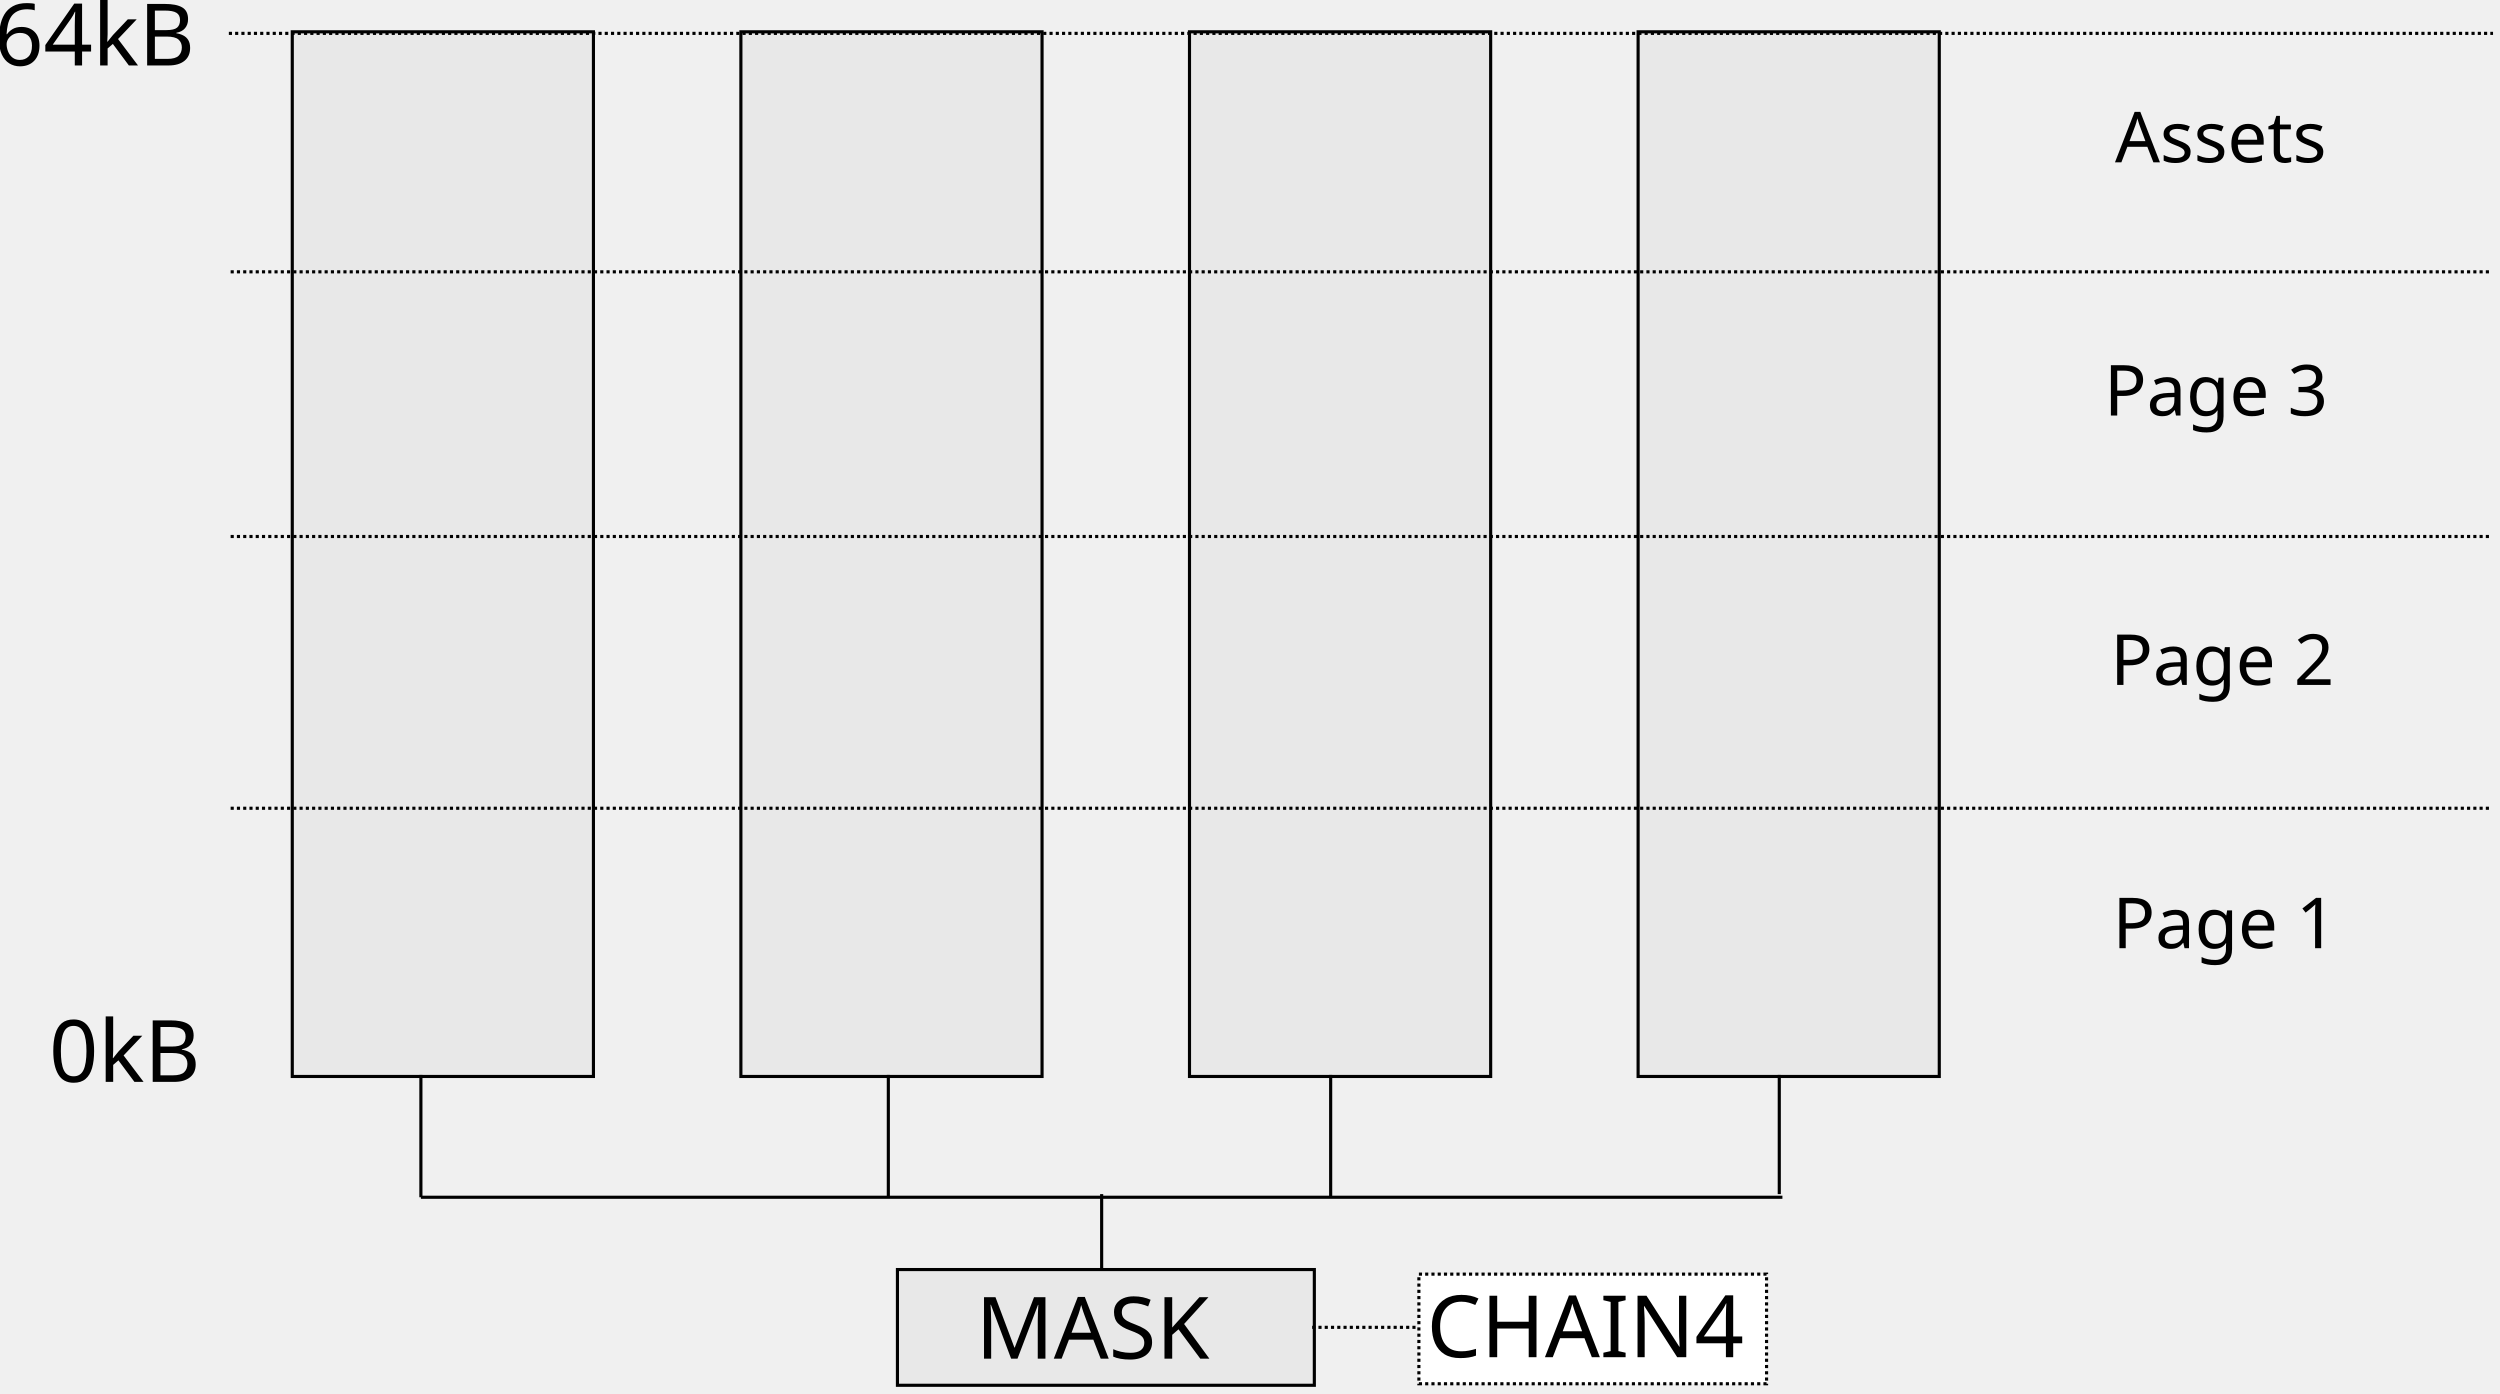
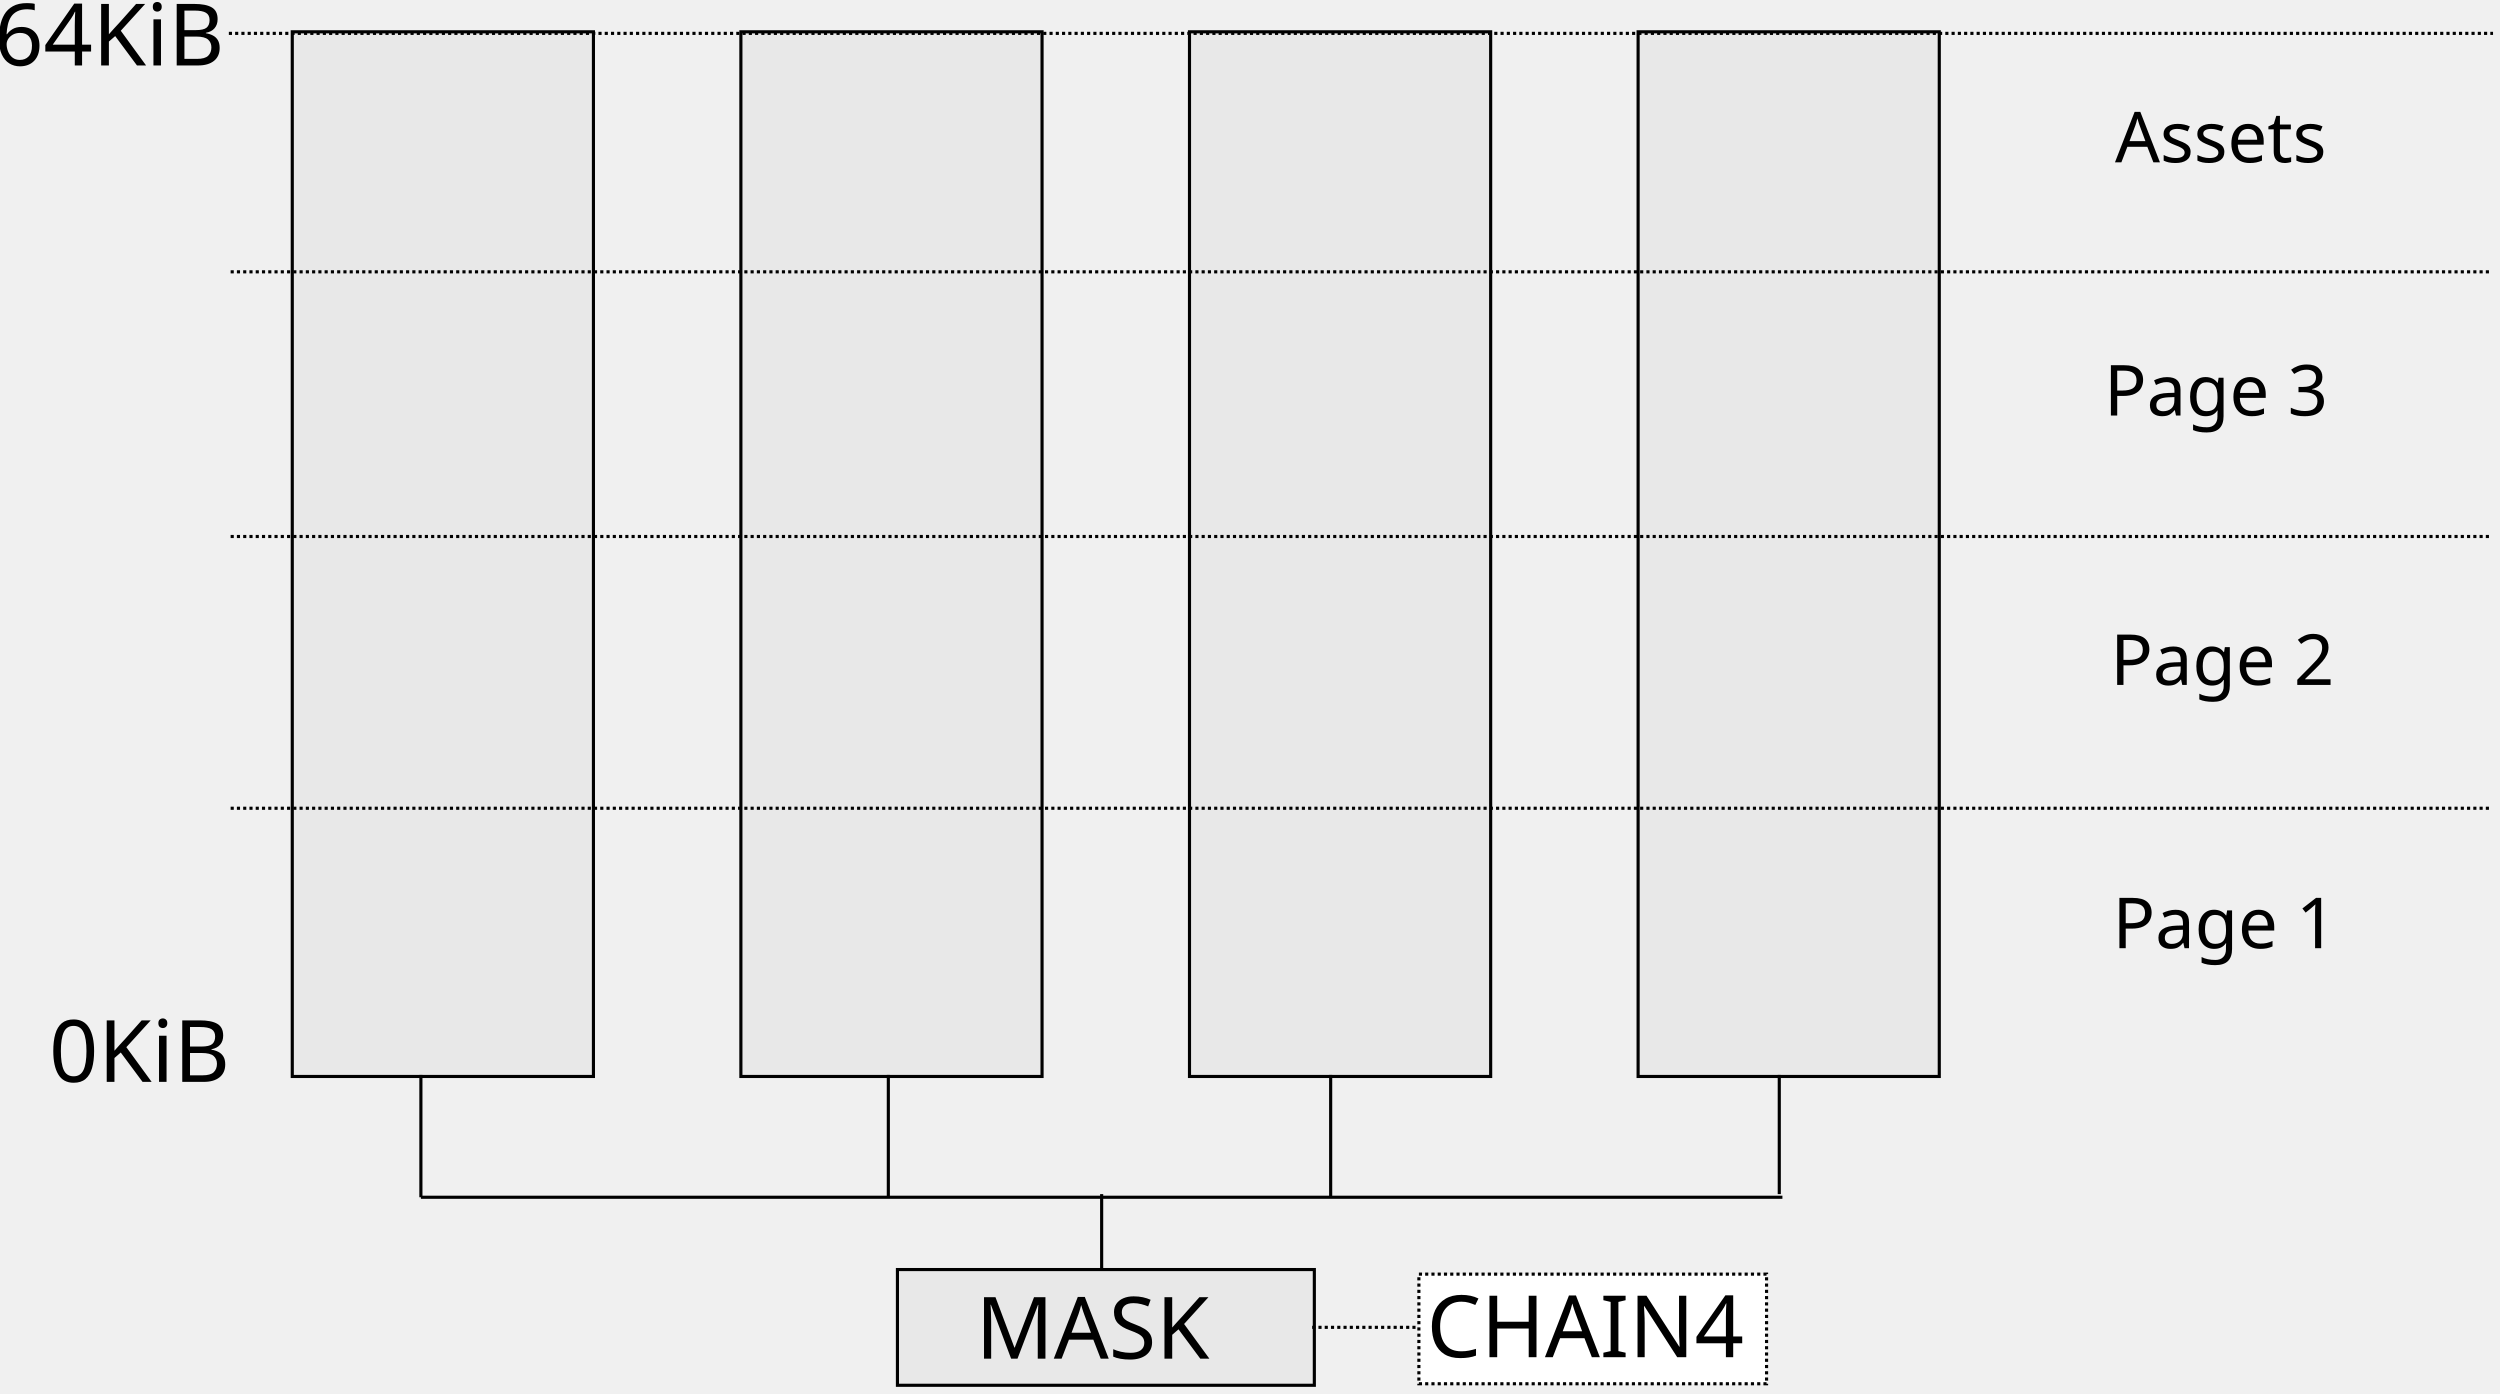
<svg xmlns="http://www.w3.org/2000/svg" width="225.259mm" height="125.528mm" viewBox="0 0 798.161 444.785" id="svg2" version="1.1">
  <defs id="defs4">
    <marker orient="auto" refY="0.0" refX="0.0" id="Arrow1Lstart" style="overflow:visible">
      <path id="path4198" d="M 0.0,0.0 L 5.0,-5.0 L -12.5,0.0 L 5.0,5.0 L 0.0,0.0 z " style="fill-rule:evenodd;stroke:#000000;stroke-width:1.0pt" transform="scale(0.8) translate(12.5,0)" />
    </marker>
  </defs>
  <g id="layer1" transform="translate(33.21575,-63.16223)">
    <rect style="fill:#e8e8e8;fill-opacity:1;stroke:#000000;stroke-width:1;stroke-miterlimit:4;stroke-dasharray:none;stroke-dashoffset:0;stroke-opacity:1" id="rect4138" width="96.152" height="333.527" x="60.095" y="73.316" />
    <rect style="fill:#e8e8e8;fill-opacity:1;stroke:#000000;stroke-width:1;stroke-miterlimit:4;stroke-dasharray:none;stroke-dashoffset:0;stroke-opacity:1" id="rect4138-5" width="96.152" height="333.527" x="203.321" y="73.316" />
    <rect style="fill:#e8e8e8;fill-opacity:1;stroke:#000000;stroke-width:1;stroke-miterlimit:4;stroke-dasharray:none;stroke-dashoffset:0;stroke-opacity:1" id="rect4138-2" width="96.152" height="333.527" x="346.547" y="73.316" />
    <rect style="fill:#e8e8e8;fill-opacity:1;stroke:#000000;stroke-width:1;stroke-miterlimit:4;stroke-dasharray:none;stroke-dashoffset:0;stroke-opacity:1" id="rect4138-6" width="96.152" height="333.527" x="489.773" y="73.316" />
    <path style="fill:none;fill-rule:evenodd;stroke:#000000;stroke-width:1px;stroke-linecap:butt;stroke-linejoin:miter;stroke-opacity:1" d="m 101.16,445.404 434.686,0" id="path4191" />
    <path style="fill:none;fill-rule:evenodd;stroke:#000000;stroke-width:1px;stroke-linecap:butt;stroke-linejoin:miter;stroke-opacity:1" d="m 318.503,444.402 0,25.04" id="path4193" />
    <path style="fill:none;fill-rule:evenodd;stroke:#000000;stroke-width:1px;stroke-linecap:butt;stroke-linejoin:miter;stroke-opacity:1" d="m 101.16,406.342 0,39.062" id="path4195" />
    <path style="fill:none;fill-rule:evenodd;stroke:#000000;stroke-width:1px;stroke-linecap:butt;stroke-linejoin:miter;stroke-opacity:1" d="m 250.395,406.342 0,39.062" id="path4197" />
    <path style="fill:none;fill-rule:evenodd;stroke:#000000;stroke-width:1px;stroke-linecap:butt;stroke-linejoin:miter;stroke-opacity:1" d="m 391.618,406.342 0,39.062" id="path4199" />
    <path style="fill:none;fill-rule:evenodd;stroke:#000000;stroke-width:1px;stroke-linecap:butt;stroke-linejoin:miter;stroke-opacity:1" d="m 534.844,444.402 0,-38.06" id="path4201" />
    <text xml:space="preserve" style="font-style:normal;font-weight:normal;font-size:40px;line-height:125%;font-family:Sans;letter-spacing:0px;word-spacing:0px;fill:#000000;fill-opacity:1;stroke:none;stroke-width:1px;stroke-linecap:butt;stroke-linejoin:miter;stroke-opacity:1" x="-35.055" y="332.225" id="text4205">
      <tspan id="tspan4207" x="-35.055" y="332.225" style="font-style:normal;font-variant:normal;font-weight:normal;font-stretch:normal;font-size:27.5px;line-height:125%;font-family:Sans;-inkscape-font-specification:'Sans, Normal';text-align:start;writing-mode:lr-tb;text-anchor:start" />
    </text>
    <text xml:space="preserve" style="font-style:normal;font-weight:normal;font-size:40px;line-height:125%;font-family:Sans;letter-spacing:0px;word-spacing:0px;fill:#000000;fill-opacity:1;stroke:none;stroke-width:1px;stroke-linecap:butt;stroke-linejoin:miter;stroke-opacity:1" x="-35.055" y="84.056" id="text4205-8">
-       <tspan id="tspan4207-5" x="-35.055" y="84.056" style="font-style:normal;font-variant:normal;font-weight:normal;font-stretch:normal;font-size:27.5px;line-height:125%;font-family:Sans;-inkscape-font-specification:'Sans, Normal';text-align:start;writing-mode:lr-tb;text-anchor:start">64kB</tspan>
+       <tspan id="tspan4207-5" x="-35.055" y="84.056" style="font-style:normal;font-variant:normal;font-weight:normal;font-stretch:normal;font-size:27.5px;line-height:125%;font-family:Sans;-inkscape-font-specification:'Sans, Normal';text-align:start;writing-mode:lr-tb;text-anchor:start">64KiB</tspan>
    </text>
    <text xml:space="preserve" style="font-style:normal;font-weight:normal;font-size:40px;line-height:125%;font-family:Sans;letter-spacing:0px;word-spacing:0px;fill:#000000;fill-opacity:1;stroke:none;stroke-width:1px;stroke-linecap:butt;stroke-linejoin:miter;stroke-opacity:1" x="-17.546" y="408.568" id="text4205-9">
-       <tspan id="tspan4207-4" x="-17.546" y="408.568" style="font-style:normal;font-variant:normal;font-weight:normal;font-stretch:normal;font-size:27.5px;line-height:125%;font-family:Sans;-inkscape-font-specification:'Sans, Normal';text-align:start;writing-mode:lr-tb;text-anchor:start">0kB</tspan>
+       <tspan id="tspan4207-4" x="-17.546" y="408.568" style="font-style:normal;font-variant:normal;font-weight:normal;font-stretch:normal;font-size:27.5px;line-height:125%;font-family:Sans;-inkscape-font-specification:'Sans, Normal';text-align:start;writing-mode:lr-tb;text-anchor:start">0KiB</tspan>
    </text>
    <text xml:space="preserve" style="font-style:normal;font-weight:normal;font-size:40px;line-height:125%;font-family:Sans;letter-spacing:0px;word-spacing:0px;fill:#000000;fill-opacity:1;stroke:none;stroke-width:1px;stroke-linecap:butt;stroke-linejoin:miter;stroke-opacity:1" x="642.018" y="114.994" id="text4249">
      <tspan x="642.018" y="114.994" id="tspan4253" style="font-style:normal;font-variant:normal;font-weight:normal;font-stretch:normal;font-size:22.5px;line-height:125%;font-family:Sans;-inkscape-font-specification:'Sans, Normal';text-align:start;writing-mode:lr-tb;text-anchor:start">Assets</tspan>
    </text>
    <path style="fill:none;fill-rule:evenodd;stroke:#000000;stroke-width:1;stroke-linecap:butt;stroke-linejoin:miter;stroke-miterlimit:4;stroke-dasharray:1,1;stroke-dashoffset:0;stroke-opacity:1" d="m 761.418,321.208 -721.571,0" id="path4187" />
    <path style="fill:none;fill-rule:evenodd;stroke:#000000;stroke-width:1;stroke-linecap:butt;stroke-linejoin:miter;stroke-miterlimit:4;stroke-dasharray:1,1;stroke-dashoffset:0;stroke-opacity:1" d="m 39.847,73.817 722.876,0" id="path4189" />
    <path style="fill:none;fill-rule:evenodd;stroke:#000000;stroke-width:1;stroke-linecap:butt;stroke-linejoin:miter;stroke-miterlimit:4;stroke-dasharray:1,1;stroke-dashoffset:0;stroke-opacity:1" d="m 761.418,234.448 -721.571,0" id="path4187-8" />
    <path style="fill:none;fill-rule:evenodd;stroke:#000000;stroke-width:1;stroke-linecap:butt;stroke-linejoin:miter;stroke-miterlimit:4;stroke-dasharray:1,1;stroke-dashoffset:0;stroke-opacity:1" d="m 761.418,149.948 -721.571,0" id="path4187-0" />
    <text xml:space="preserve" style="font-style:normal;font-weight:normal;font-size:40px;line-height:125%;font-family:Sans;letter-spacing:0px;word-spacing:0px;fill:#000000;fill-opacity:1;stroke:none;stroke-width:1px;stroke-linecap:butt;stroke-linejoin:miter;stroke-opacity:1" x="-35.612" y="246.186" id="text4205-2">
      <tspan id="tspan4207-6" x="-35.612" y="246.186" style="font-style:normal;font-variant:normal;font-weight:normal;font-stretch:normal;font-size:27.5px;line-height:125%;font-family:Sans;-inkscape-font-specification:'Sans, Normal';text-align:start;writing-mode:lr-tb;text-anchor:start" />
    </text>
    <text xml:space="preserve" style="font-style:normal;font-weight:normal;font-size:40px;line-height:125%;font-family:Sans;letter-spacing:0px;word-spacing:0px;fill:#000000;fill-opacity:1;stroke:none;stroke-width:1px;stroke-linecap:butt;stroke-linejoin:miter;stroke-opacity:1" x="-36.612" y="160.186" id="text4205-80">
      <tspan id="tspan4207-43" x="-36.612" y="160.186" style="font-style:normal;font-variant:normal;font-weight:normal;font-stretch:normal;font-size:27.5px;line-height:125%;font-family:Sans;-inkscape-font-specification:'Sans, Normal';text-align:start;writing-mode:lr-tb;text-anchor:start" />
    </text>
    <text xml:space="preserve" style="font-style:normal;font-weight:normal;font-size:40px;line-height:125%;font-family:Sans;letter-spacing:0px;word-spacing:0px;fill:#000000;fill-opacity:1;stroke:none;stroke-width:1px;stroke-linecap:butt;stroke-linejoin:miter;stroke-opacity:1" x="641.25" y="365.894" id="text4249-4">
      <tspan x="641.25" y="365.894" id="tspan4253-2" style="font-style:normal;font-variant:normal;font-weight:normal;font-stretch:normal;font-size:22.5px;line-height:125%;font-family:Sans;-inkscape-font-specification:'Sans, Normal';text-align:start;writing-mode:lr-tb;text-anchor:start">Page 1</tspan>
    </text>
    <text xml:space="preserve" style="font-style:normal;font-weight:normal;font-size:40px;line-height:125%;font-family:Sans;letter-spacing:0px;word-spacing:0px;fill:#000000;fill-opacity:1;stroke:none;stroke-width:1px;stroke-linecap:butt;stroke-linejoin:miter;stroke-opacity:1" x="640.53" y="281.831" id="text4249-4-6">
      <tspan x="640.53" y="281.831" id="tspan4253-2-3" style="font-style:normal;font-variant:normal;font-weight:normal;font-stretch:normal;font-size:22.5px;line-height:125%;font-family:Sans;-inkscape-font-specification:'Sans, Normal';text-align:start;writing-mode:lr-tb;text-anchor:start">Page 2</tspan>
    </text>
    <text xml:space="preserve" style="font-style:normal;font-weight:normal;font-size:40px;line-height:125%;font-family:Sans;letter-spacing:0px;word-spacing:0px;fill:#000000;fill-opacity:1;stroke:none;stroke-width:1px;stroke-linecap:butt;stroke-linejoin:miter;stroke-opacity:1" x="638.53" y="195.831" id="text4249-4-63">
      <tspan x="638.53" y="195.831" id="tspan4253-2-1" style="font-style:normal;font-variant:normal;font-weight:normal;font-stretch:normal;font-size:22.5px;line-height:125%;font-family:Sans;-inkscape-font-specification:'Sans, Normal';text-align:start;writing-mode:lr-tb;text-anchor:start">Page 3</tspan>
    </text>
    <g transform="translate(-0.1507846,-2.012484)" id="g4181">
      <g id="g4178">
        <rect style="fill:#e8e8e8;fill-opacity:1;stroke:#000000;stroke-width:1;stroke-miterlimit:4;stroke-dasharray:none;stroke-dashoffset:0;stroke-opacity:1" id="rect4203-0" width="133.102" height="36.95" x="253.454" y="470.498" />
      </g>
    </g>
    <rect style="fill:#ffffff;fill-opacity:1;stroke:#000000;stroke-width:1;stroke-linecap:butt;stroke-miterlimit:4;stroke-dasharray:1, 1;stroke-dashoffset:0;stroke-opacity:1" id="rect4488" width="111" height="35" x="419.784" y="469.948" />
    <text xml:space="preserve" style="font-style:normal;font-weight:normal;font-size:40px;line-height:125%;font-family:Sans;letter-spacing:0px;word-spacing:0px;fill:#000000;fill-opacity:1;stroke:none;stroke-width:1px;stroke-linecap:butt;stroke-linejoin:miter;stroke-opacity:1" x="422.265" y="496.474" id="text4209-7">
      <tspan id="tspan4211-3" x="422.265" y="496.474" style="font-style:normal;font-variant:normal;font-weight:normal;font-stretch:normal;font-size:27.5px;line-height:125%;font-family:Sans;-inkscape-font-specification:'Sans, Normal';text-align:start;writing-mode:lr-tb;text-anchor:start">CHAIN4</tspan>
    </text>
    <path style="fill:none;fill-rule:evenodd;stroke:#000000;stroke-width:1;stroke-linecap:butt;stroke-linejoin:miter;stroke-opacity:1;stroke-miterlimit:4;stroke-dasharray:1,1;stroke-dashoffset:0" d="m 385.714,486.935 33,0" id="path4185" />
    <text xml:space="preserve" style="font-style:normal;font-weight:normal;font-size:40px;line-height:125%;font-family:Sans;letter-spacing:0px;word-spacing:0px;fill:#000000;fill-opacity:1;stroke:none;stroke-width:1px;stroke-linecap:butt;stroke-linejoin:miter;stroke-opacity:1" x="278.272" y="496.946" id="text4209-6">
      <tspan id="tspan4211-2" x="278.272" y="496.946" style="font-style:normal;font-variant:normal;font-weight:normal;font-stretch:normal;font-size:27.5px;line-height:125%;font-family:Sans;-inkscape-font-specification:'Sans, Normal';text-align:start;writing-mode:lr-tb;text-anchor:start">MASK</tspan>
    </text>
  </g>
</svg>
